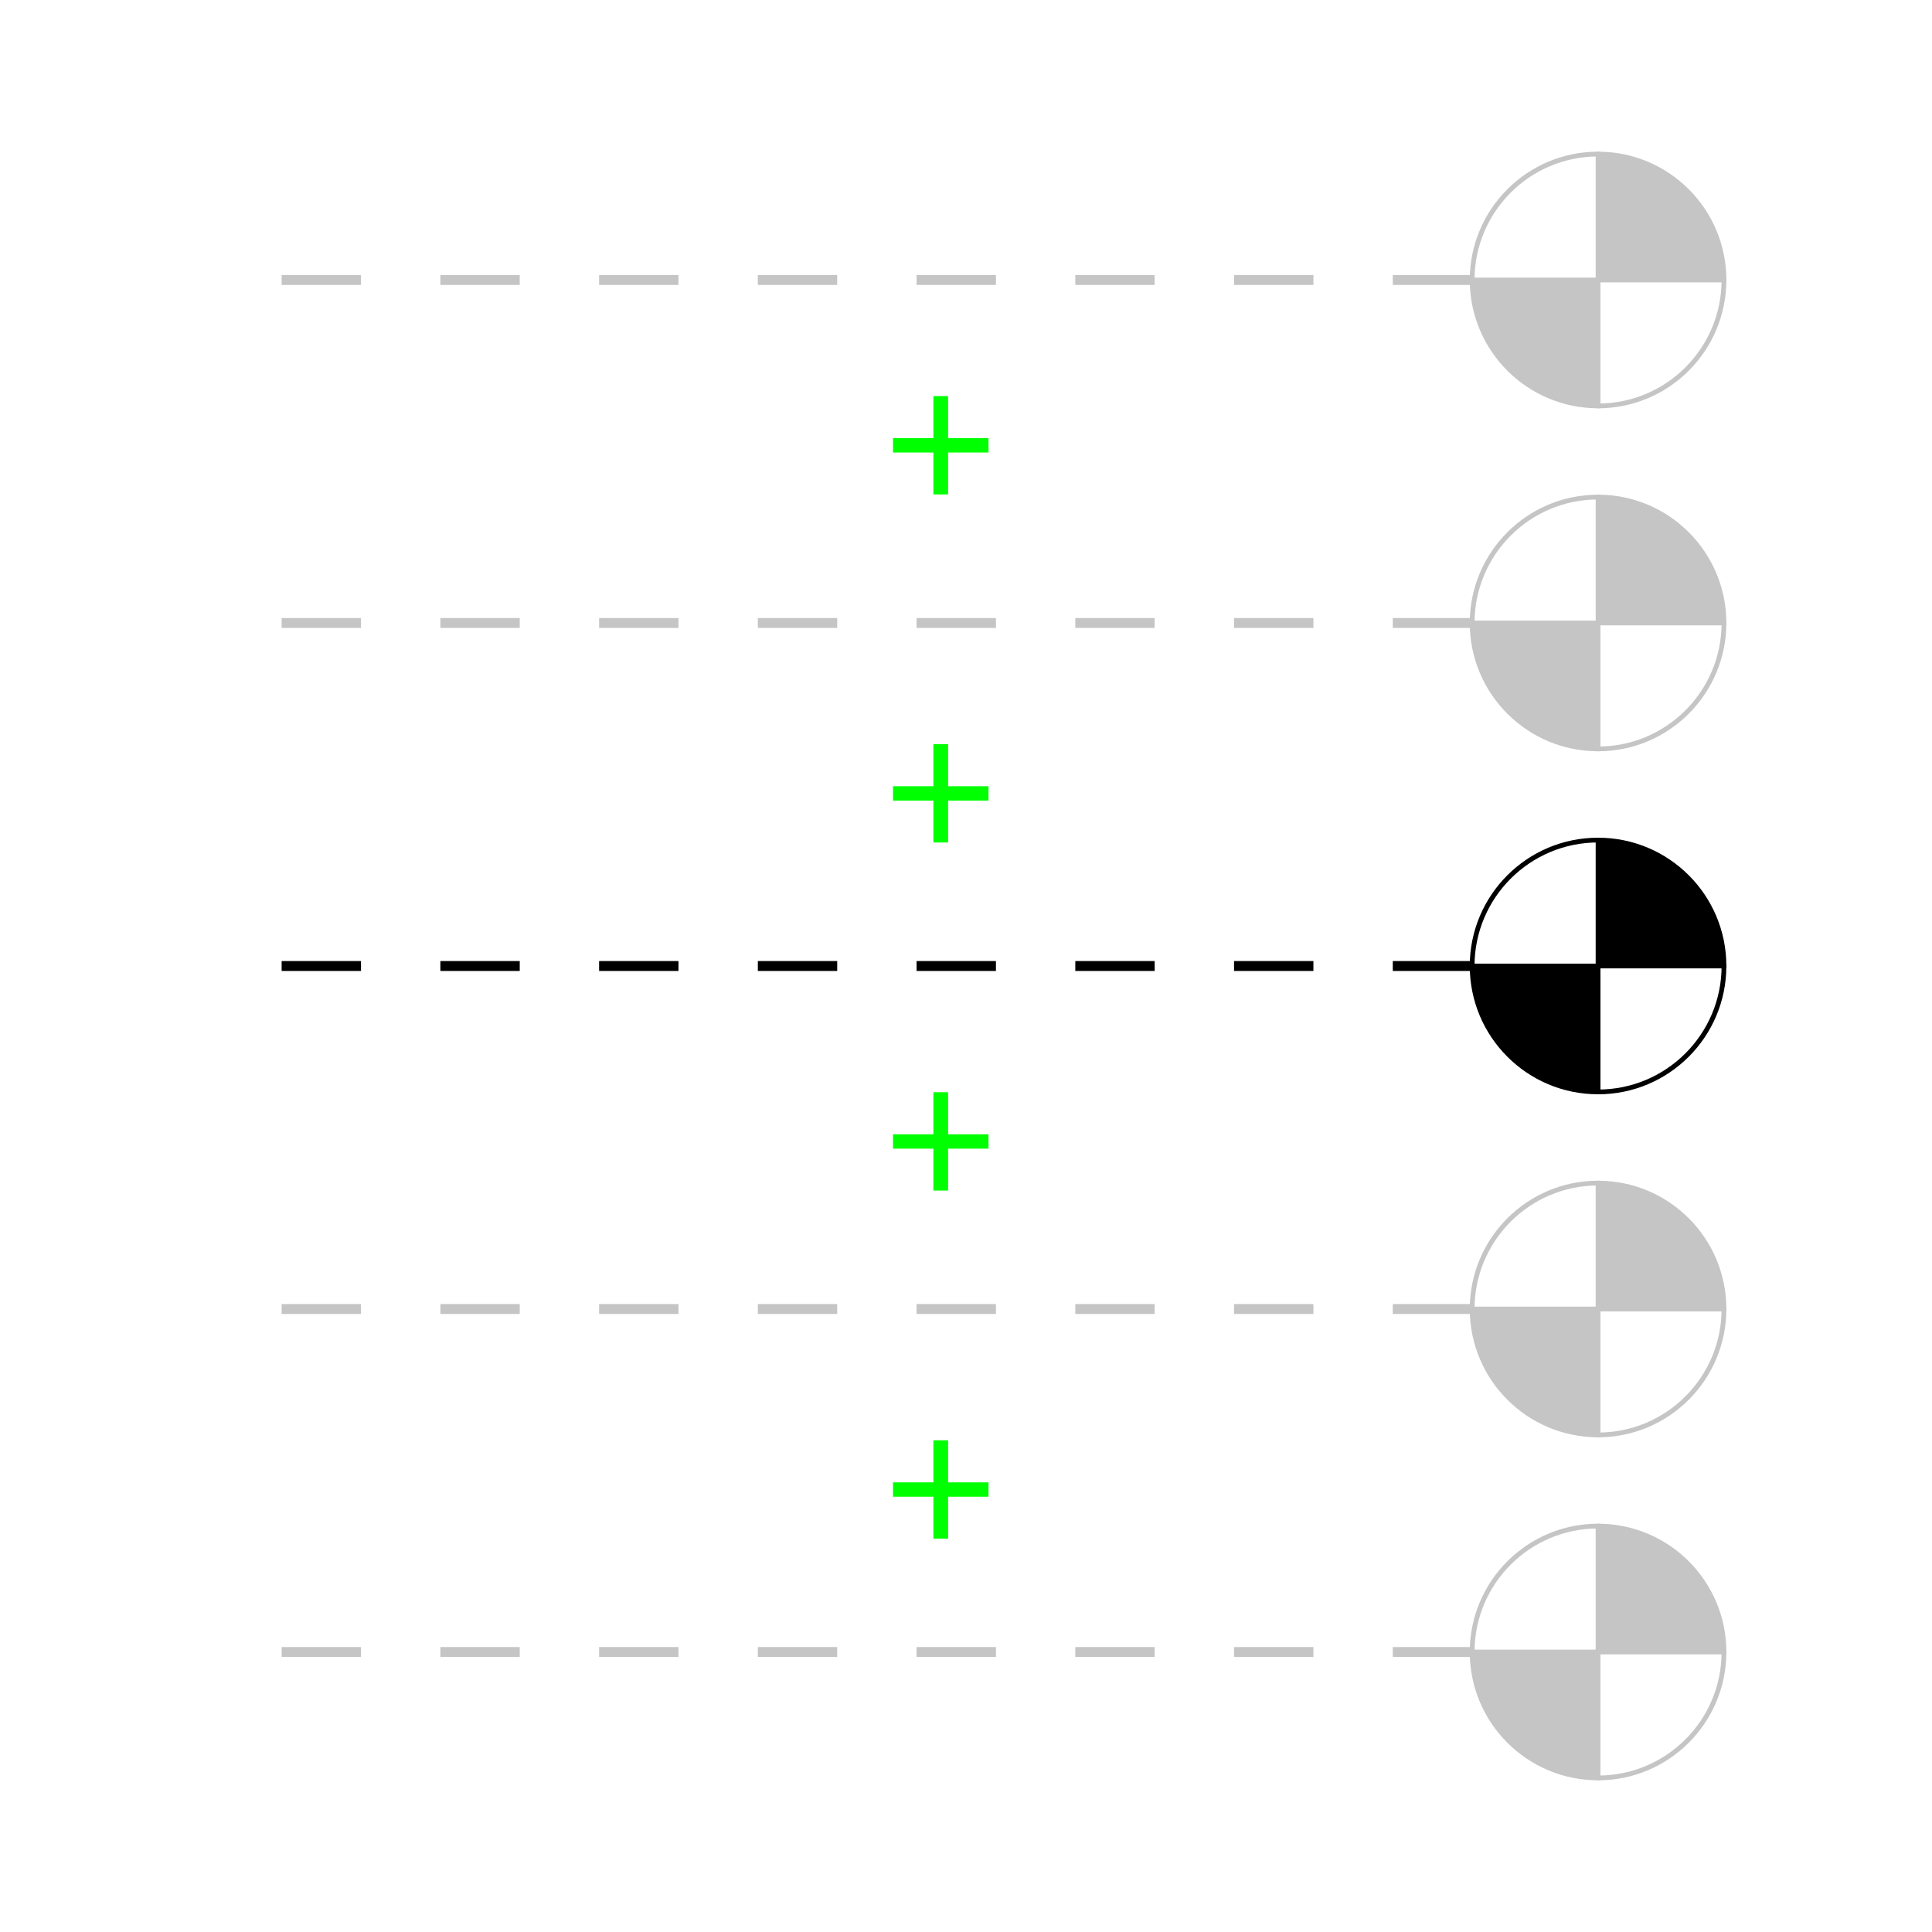
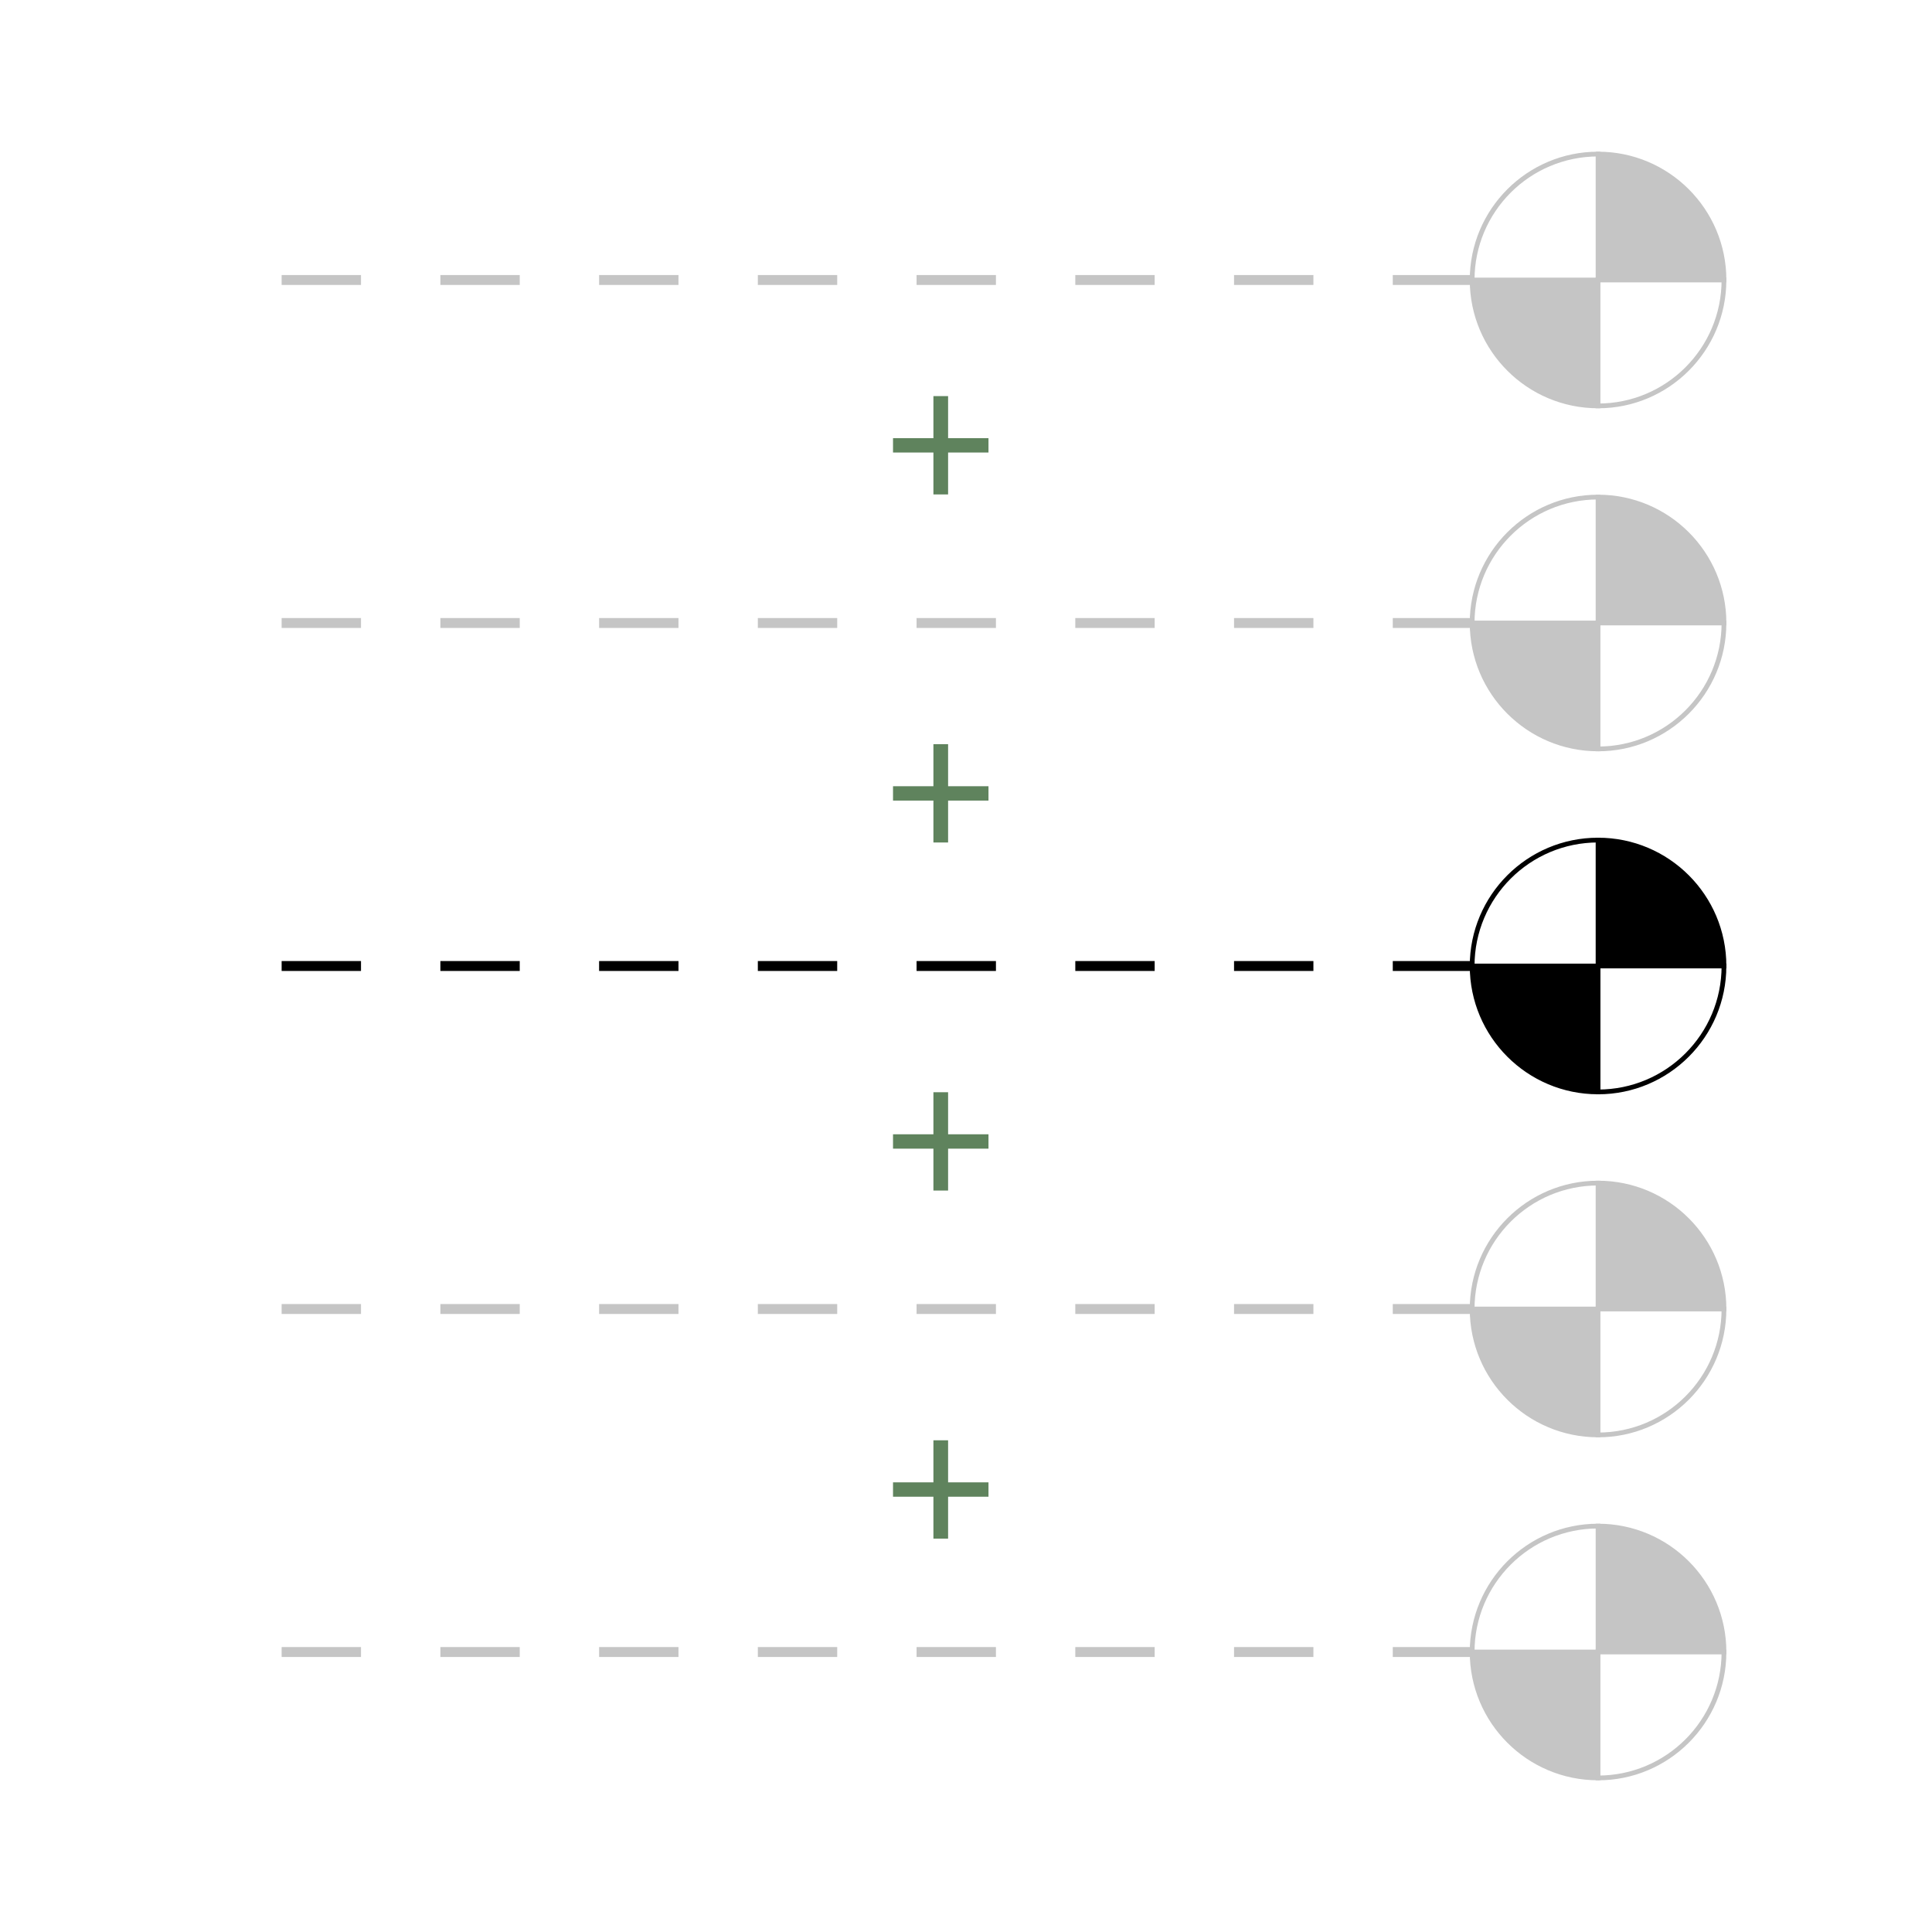
<svg xmlns="http://www.w3.org/2000/svg" width="300" height="300" viewBox="0 0 79.375 79.375" version="1.1" id="svg5">
  <defs id="defs2">
    <rect x="105.581" y="107.466" width="124.906" height="109.823" id="rect28855" />
    <rect x="26.663" y="86.655" width="172.87" height="149.7" id="rect1442" />
    <rect x="26.663" y="86.655" width="172.87" height="149.7" id="rect1442-7" />
    <rect x="26.663" y="86.655" width="172.87" height="149.7" id="rect1442-5" />
    <rect x="105.581" y="107.466" width="124.906" height="109.823" id="rect28855-3" />
    <rect x="105.581" y="107.466" width="124.906" height="109.823" id="rect28855-30" />
    <rect x="105.581" y="107.466" width="124.906" height="109.823" id="rect28855-9" />
  </defs>
  <g id="layer1">
    <rect style="fill:#ffffff;fill-rule:evenodd;stroke-width:5.144;stroke-linecap:round" id="rect11749" width="79.375" height="79.375" x="-1.0658141e-14" y="-6.4392935e-15" />
    <g style="fill:none" id="g24126" transform="matrix(0.07074567,0,0,0.07074567,104.629,69.44138)">
      <path d="m -103.43,26.86 148.221,-92.115 h 76.893 c 2.372,0 4.489,1.89 4.489,4.486 0,2.116 -0.931,3.075 -2.117,3.78 l -72.826,43.589 c -4.744,2.85 -6.382,8.521 -6.382,12.753 l -0.085,27.479 H 137.271 V -132.853 c 0,-3.075 -2.372,-5.671 -5.902,-5.671 H 43.125 l -147.854,91.692 v 73.664 h 1.299 z" fill="#000000" id="path24117" />
    </g>
    <rect style="fill:#ff00ff;fill-rule:evenodd;stroke-width:0.727;stroke-linecap:round" id="rect24230" width="6.189" height="5.791" x="114.34" y="71.339" />
    <rect style="fill:#ff00ff;fill-rule:evenodd;stroke-width:0.727;stroke-linecap:round" id="rect24230-8" width="6.189" height="5.791" x="91.123" y="53.329" />
    <g id="g25713" transform="matrix(1.116692,0,0,1.116692,0.2320016,0.4761714)">
      <g id="g25204" transform="matrix(0.5836593,0,0,0.5836593,48.958,13.5275)">
        <path id="path24454-8" style="fill:#000000;fill-rule:evenodd;stroke:#000000;stroke-width:0.3;stroke-linecap:round;stroke-miterlimit:4;stroke-dasharray:none;stroke-opacity:1" d="m 8.56,36.984 a 7.937,7.937 0 0 0 7.938,7.937 v -7.937 z" />
        <path id="path24454-8-4" style="fill:#000000;fill-rule:evenodd;stroke:#000000;stroke-width:0.3;stroke-linecap:round;stroke-miterlimit:4;stroke-dasharray:none;stroke-opacity:1" d="m 24.435,36.984 a 7.937,7.937 0 0 0 -7.938,-7.937 v 7.937 z" />
        <path id="path24454-8-4-0" style="fill:#ffffff;fill-rule:evenodd;stroke:#000000;stroke-width:0.3;stroke-linecap:round;stroke-miterlimit:4;stroke-dasharray:none;stroke-opacity:1" d="m 16.497,29.047 a 7.937,7.937 0 0 0 -7.937,7.938 h 7.937 z" />
        <path id="path24454-8-4-0-9" style="fill:#ffffff;fill-rule:evenodd;stroke:#000000;stroke-width:0.3;stroke-linecap:round;stroke-miterlimit:4;stroke-dasharray:none;stroke-opacity:1" d="m 16.497,44.922 a 7.937,7.937 0 0 0 7.937,-7.938 h -7.937 z" />
      </g>
      <path style="fill:none;stroke:#000000;stroke-width:0.365;stroke-linecap:butt;stroke-linejoin:miter;stroke-miterlimit:4;stroke-dasharray:2.92, 2.92;stroke-dashoffset:0;stroke-opacity:1" d="M 53.954,35.114 H 7.358" id="path25399" />
    </g>
    <g id="g25713-9" transform="matrix(1.116692,0,0,1.116692,0.2320016,-13.616)" style="opacity:0.228">
      <g id="g25204-8" transform="matrix(0.5836593,0,0,0.5836593,48.958,13.5275)">
        <path id="path24454-8-6" style="fill:#000000;fill-rule:evenodd;stroke:#000000;stroke-width:0.3;stroke-linecap:round;stroke-miterlimit:4;stroke-dasharray:none;stroke-opacity:1" d="m 8.56,36.984 a 7.937,7.937 0 0 0 7.938,7.937 v -7.937 z" />
        <path id="path24454-8-4-7" style="fill:#000000;fill-rule:evenodd;stroke:#000000;stroke-width:0.3;stroke-linecap:round;stroke-miterlimit:4;stroke-dasharray:none;stroke-opacity:1" d="m 24.435,36.984 a 7.937,7.937 0 0 0 -7.938,-7.937 v 7.937 z" />
        <path id="path24454-8-4-0-90" style="fill:#ffffff;fill-rule:evenodd;stroke:#000000;stroke-width:0.3;stroke-linecap:round;stroke-miterlimit:4;stroke-dasharray:none;stroke-opacity:1" d="m 16.497,29.047 a 7.937,7.937 0 0 0 -7.937,7.938 h 7.937 z" />
        <path id="path24454-8-4-0-9-6" style="fill:#ffffff;fill-rule:evenodd;stroke:#000000;stroke-width:0.3;stroke-linecap:round;stroke-miterlimit:4;stroke-dasharray:none;stroke-opacity:1" d="m 16.497,44.922 a 7.937,7.937 0 0 0 7.937,-7.938 h -7.937 z" />
      </g>
      <path style="fill:none;stroke:#000000;stroke-width:0.365;stroke-linecap:butt;stroke-linejoin:miter;stroke-miterlimit:4;stroke-dasharray:2.92, 2.92;stroke-dashoffset:0;stroke-opacity:1" d="M 53.954,35.114 H 7.358" id="path25399-8" />
    </g>
    <g id="g25713-9-5" transform="matrix(1.116692,0,0,1.116692,0.2320016,-27.70817)" style="opacity:0.228">
      <g id="g25204-8-9" transform="matrix(0.5836593,0,0,0.5836593,48.958,13.5275)">
        <path id="path24454-8-6-1" style="fill:#000000;fill-rule:evenodd;stroke:#000000;stroke-width:0.3;stroke-linecap:round;stroke-miterlimit:4;stroke-dasharray:none;stroke-opacity:1" d="m 8.56,36.984 a 7.937,7.937 0 0 0 7.938,7.937 v -7.937 z" />
        <path id="path24454-8-4-7-2" style="fill:#000000;fill-rule:evenodd;stroke:#000000;stroke-width:0.3;stroke-linecap:round;stroke-miterlimit:4;stroke-dasharray:none;stroke-opacity:1" d="m 24.435,36.984 a 7.937,7.937 0 0 0 -7.938,-7.937 v 7.937 z" />
        <path id="path24454-8-4-0-90-9" style="fill:#ffffff;fill-rule:evenodd;stroke:#000000;stroke-width:0.3;stroke-linecap:round;stroke-miterlimit:4;stroke-dasharray:none;stroke-opacity:1" d="m 16.497,29.047 a 7.937,7.937 0 0 0 -7.937,7.938 h 7.937 z" />
        <path id="path24454-8-4-0-9-6-4" style="fill:#ffffff;fill-rule:evenodd;stroke:#000000;stroke-width:0.3;stroke-linecap:round;stroke-miterlimit:4;stroke-dasharray:none;stroke-opacity:1" d="m 16.497,44.922 a 7.937,7.937 0 0 0 7.937,-7.938 h -7.937 z" />
      </g>
      <path style="fill:none;stroke:#000000;stroke-width:0.365;stroke-linecap:butt;stroke-linejoin:miter;stroke-miterlimit:4;stroke-dasharray:2.92, 2.92;stroke-dashoffset:0;stroke-opacity:1" d="M 53.954,35.114 H 7.358" id="path25399-8-4" />
    </g>
    <g id="g25713-9-5-0" transform="matrix(1.116692,0,0,1.116692,0.2320016,14.56833)" style="opacity:0.228">
      <g id="g25204-8-9-5" transform="matrix(0.5836593,0,0,0.5836593,48.958,13.5275)">
        <path id="path24454-8-6-1-0" style="fill:#000000;fill-rule:evenodd;stroke:#000000;stroke-width:0.3;stroke-linecap:round;stroke-miterlimit:4;stroke-dasharray:none;stroke-opacity:1" d="m 8.56,36.984 a 7.937,7.937 0 0 0 7.938,7.937 v -7.937 z" />
        <path id="path24454-8-4-7-2-6" style="fill:#000000;fill-rule:evenodd;stroke:#000000;stroke-width:0.3;stroke-linecap:round;stroke-miterlimit:4;stroke-dasharray:none;stroke-opacity:1" d="m 24.435,36.984 a 7.937,7.937 0 0 0 -7.938,-7.937 v 7.937 z" />
        <path id="path24454-8-4-0-90-9-7" style="fill:#ffffff;fill-rule:evenodd;stroke:#000000;stroke-width:0.3;stroke-linecap:round;stroke-miterlimit:4;stroke-dasharray:none;stroke-opacity:1" d="m 16.497,29.047 a 7.937,7.937 0 0 0 -7.937,7.938 h 7.937 z" />
        <path id="path24454-8-4-0-9-6-4-2" style="fill:#ffffff;fill-rule:evenodd;stroke:#000000;stroke-width:0.3;stroke-linecap:round;stroke-miterlimit:4;stroke-dasharray:none;stroke-opacity:1" d="m 16.497,44.922 a 7.937,7.937 0 0 0 7.937,-7.938 h -7.937 z" />
      </g>
      <path style="fill:none;stroke:#000000;stroke-width:0.365;stroke-linecap:butt;stroke-linejoin:miter;stroke-miterlimit:4;stroke-dasharray:2.92, 2.92;stroke-dashoffset:0;stroke-opacity:1" d="M 53.954,35.114 H 7.358" id="path25399-8-4-1" />
    </g>
    <g id="g25713-9-5-0-3" transform="matrix(1.116692,0,0,1.116692,0.2320016,28.66051)" style="opacity:0.228">
      <g id="g25204-8-9-5-6" transform="matrix(0.5836593,0,0,0.5836593,48.958,13.5275)">
        <path id="path24454-8-6-1-0-4" style="fill:#000000;fill-rule:evenodd;stroke:#000000;stroke-width:0.3;stroke-linecap:round;stroke-miterlimit:4;stroke-dasharray:none;stroke-opacity:1" d="m 8.56,36.984 a 7.937,7.937 0 0 0 7.938,7.937 v -7.937 z" />
        <path id="path24454-8-4-7-2-6-9" style="fill:#000000;fill-rule:evenodd;stroke:#000000;stroke-width:0.3;stroke-linecap:round;stroke-miterlimit:4;stroke-dasharray:none;stroke-opacity:1" d="m 24.435,36.984 a 7.937,7.937 0 0 0 -7.938,-7.937 v 7.937 z" />
        <path id="path24454-8-4-0-90-9-7-3" style="fill:#ffffff;fill-rule:evenodd;stroke:#000000;stroke-width:0.3;stroke-linecap:round;stroke-miterlimit:4;stroke-dasharray:none;stroke-opacity:1" d="m 16.497,29.047 a 7.937,7.937 0 0 0 -7.937,7.938 h 7.937 z" />
        <path id="path24454-8-4-0-9-6-4-2-3" style="fill:#ffffff;fill-rule:evenodd;stroke:#000000;stroke-width:0.3;stroke-linecap:round;stroke-miterlimit:4;stroke-dasharray:none;stroke-opacity:1" d="m 16.497,44.922 a 7.937,7.937 0 0 0 7.937,-7.938 h -7.937 z" />
      </g>
      <path style="fill:none;stroke:#000000;stroke-width:0.365;stroke-linecap:butt;stroke-linejoin:miter;stroke-miterlimit:4;stroke-dasharray:2.92, 2.92;stroke-dashoffset:0;stroke-opacity:1" d="M 53.954,35.114 H 7.358" id="path25399-8-4-1-9" />
    </g>
-     <text xml:space="preserve" transform="matrix(0.2086627,0,0,0.2086627,14.24166,19.79986)" id="text28853" style="font-style:normal;font-weight:normal;font-size:40px;line-height:1.25;font-family:sans-serif;letter-spacing:0px;word-spacing:0px;white-space:pre;shape-inside:url(#rect28855);fill:#00ff00;fill-opacity:1;stroke:none">
-       <tspan x="105.58" y="143.96" id="tspan953">+</tspan>
+     <text xml:space="preserve" transform="matrix(0.2086627,0,0,0.2086627,14.24166,19.79986)" id="text28853" style="font-style:normal;font-weight:normal;font-size:40px;line-height:1.25;font-family:sans-serif;letter-spacing:0px;word-spacing:0px;white-space:pre;shape-inside:url(#rect28855);fill:#5f835d;fill-opacity:1;stroke:none">
+       <tspan x="105.58" y="143.96" id="tspan2309">+</tspan>
    </text>
-     <text xml:space="preserve" transform="matrix(0.2086627,0,0,0.2086627,14.24166,34.09987)" id="text28853-2" style="font-style:normal;font-weight:normal;font-size:40px;line-height:1.25;font-family:sans-serif;letter-spacing:0px;word-spacing:0px;white-space:pre;shape-inside:url(#rect28855-3);fill:#00ff00;fill-opacity:1;stroke:none">
-       <tspan x="105.58" y="143.96" id="tspan955">+</tspan>
+     <text xml:space="preserve" transform="matrix(0.2086627,0,0,0.2086627,14.24166,34.09987)" id="text28853-2" style="font-style:normal;font-weight:normal;font-size:40px;line-height:1.25;font-family:sans-serif;letter-spacing:0px;word-spacing:0px;white-space:pre;shape-inside:url(#rect28855-3);fill:#5f835d;fill-opacity:1;stroke:none">
+       <tspan x="105.58" y="143.96" id="tspan2311">+</tspan>
    </text>
-     <text xml:space="preserve" transform="matrix(0.2086627,0,0,0.2086627,14.24166,5.499835)" id="text28853-6" style="font-style:normal;font-weight:normal;font-size:40px;line-height:1.25;font-family:sans-serif;letter-spacing:0px;word-spacing:0px;white-space:pre;shape-inside:url(#rect28855-30);fill:#00ff00;fill-opacity:1;stroke:none">
-       <tspan x="105.58" y="143.96" id="tspan957">+</tspan>
+     <text xml:space="preserve" transform="matrix(0.2086627,0,0,0.2086627,14.24166,5.499835)" id="text28853-6" style="font-style:normal;font-weight:normal;font-size:40px;line-height:1.25;font-family:sans-serif;letter-spacing:0px;word-spacing:0px;white-space:pre;shape-inside:url(#rect28855-30);fill:#5f835d;fill-opacity:1;stroke:none">
+       <tspan x="105.58" y="143.96" id="tspan2313">+</tspan>
    </text>
-     <text xml:space="preserve" transform="matrix(0.2086627,0,0,0.2086627,14.24166,-8.800182)" id="text28853-1" style="font-style:normal;font-weight:normal;font-size:40px;line-height:1.25;font-family:sans-serif;letter-spacing:0px;word-spacing:0px;white-space:pre;shape-inside:url(#rect28855-9);fill:#00ff00;fill-opacity:1;stroke:none">
-       <tspan x="105.58" y="143.96" id="tspan959">+</tspan>
+     <text xml:space="preserve" transform="matrix(0.2086627,0,0,0.2086627,14.24166,-8.800182)" id="text28853-1" style="font-style:normal;font-weight:normal;font-size:40px;line-height:1.25;font-family:sans-serif;letter-spacing:0px;word-spacing:0px;white-space:pre;shape-inside:url(#rect28855-9);fill:#5f835d;fill-opacity:1;stroke:none">
+       <tspan x="105.58" y="143.96" id="tspan2315">+</tspan>
    </text>
  </g>
</svg>
